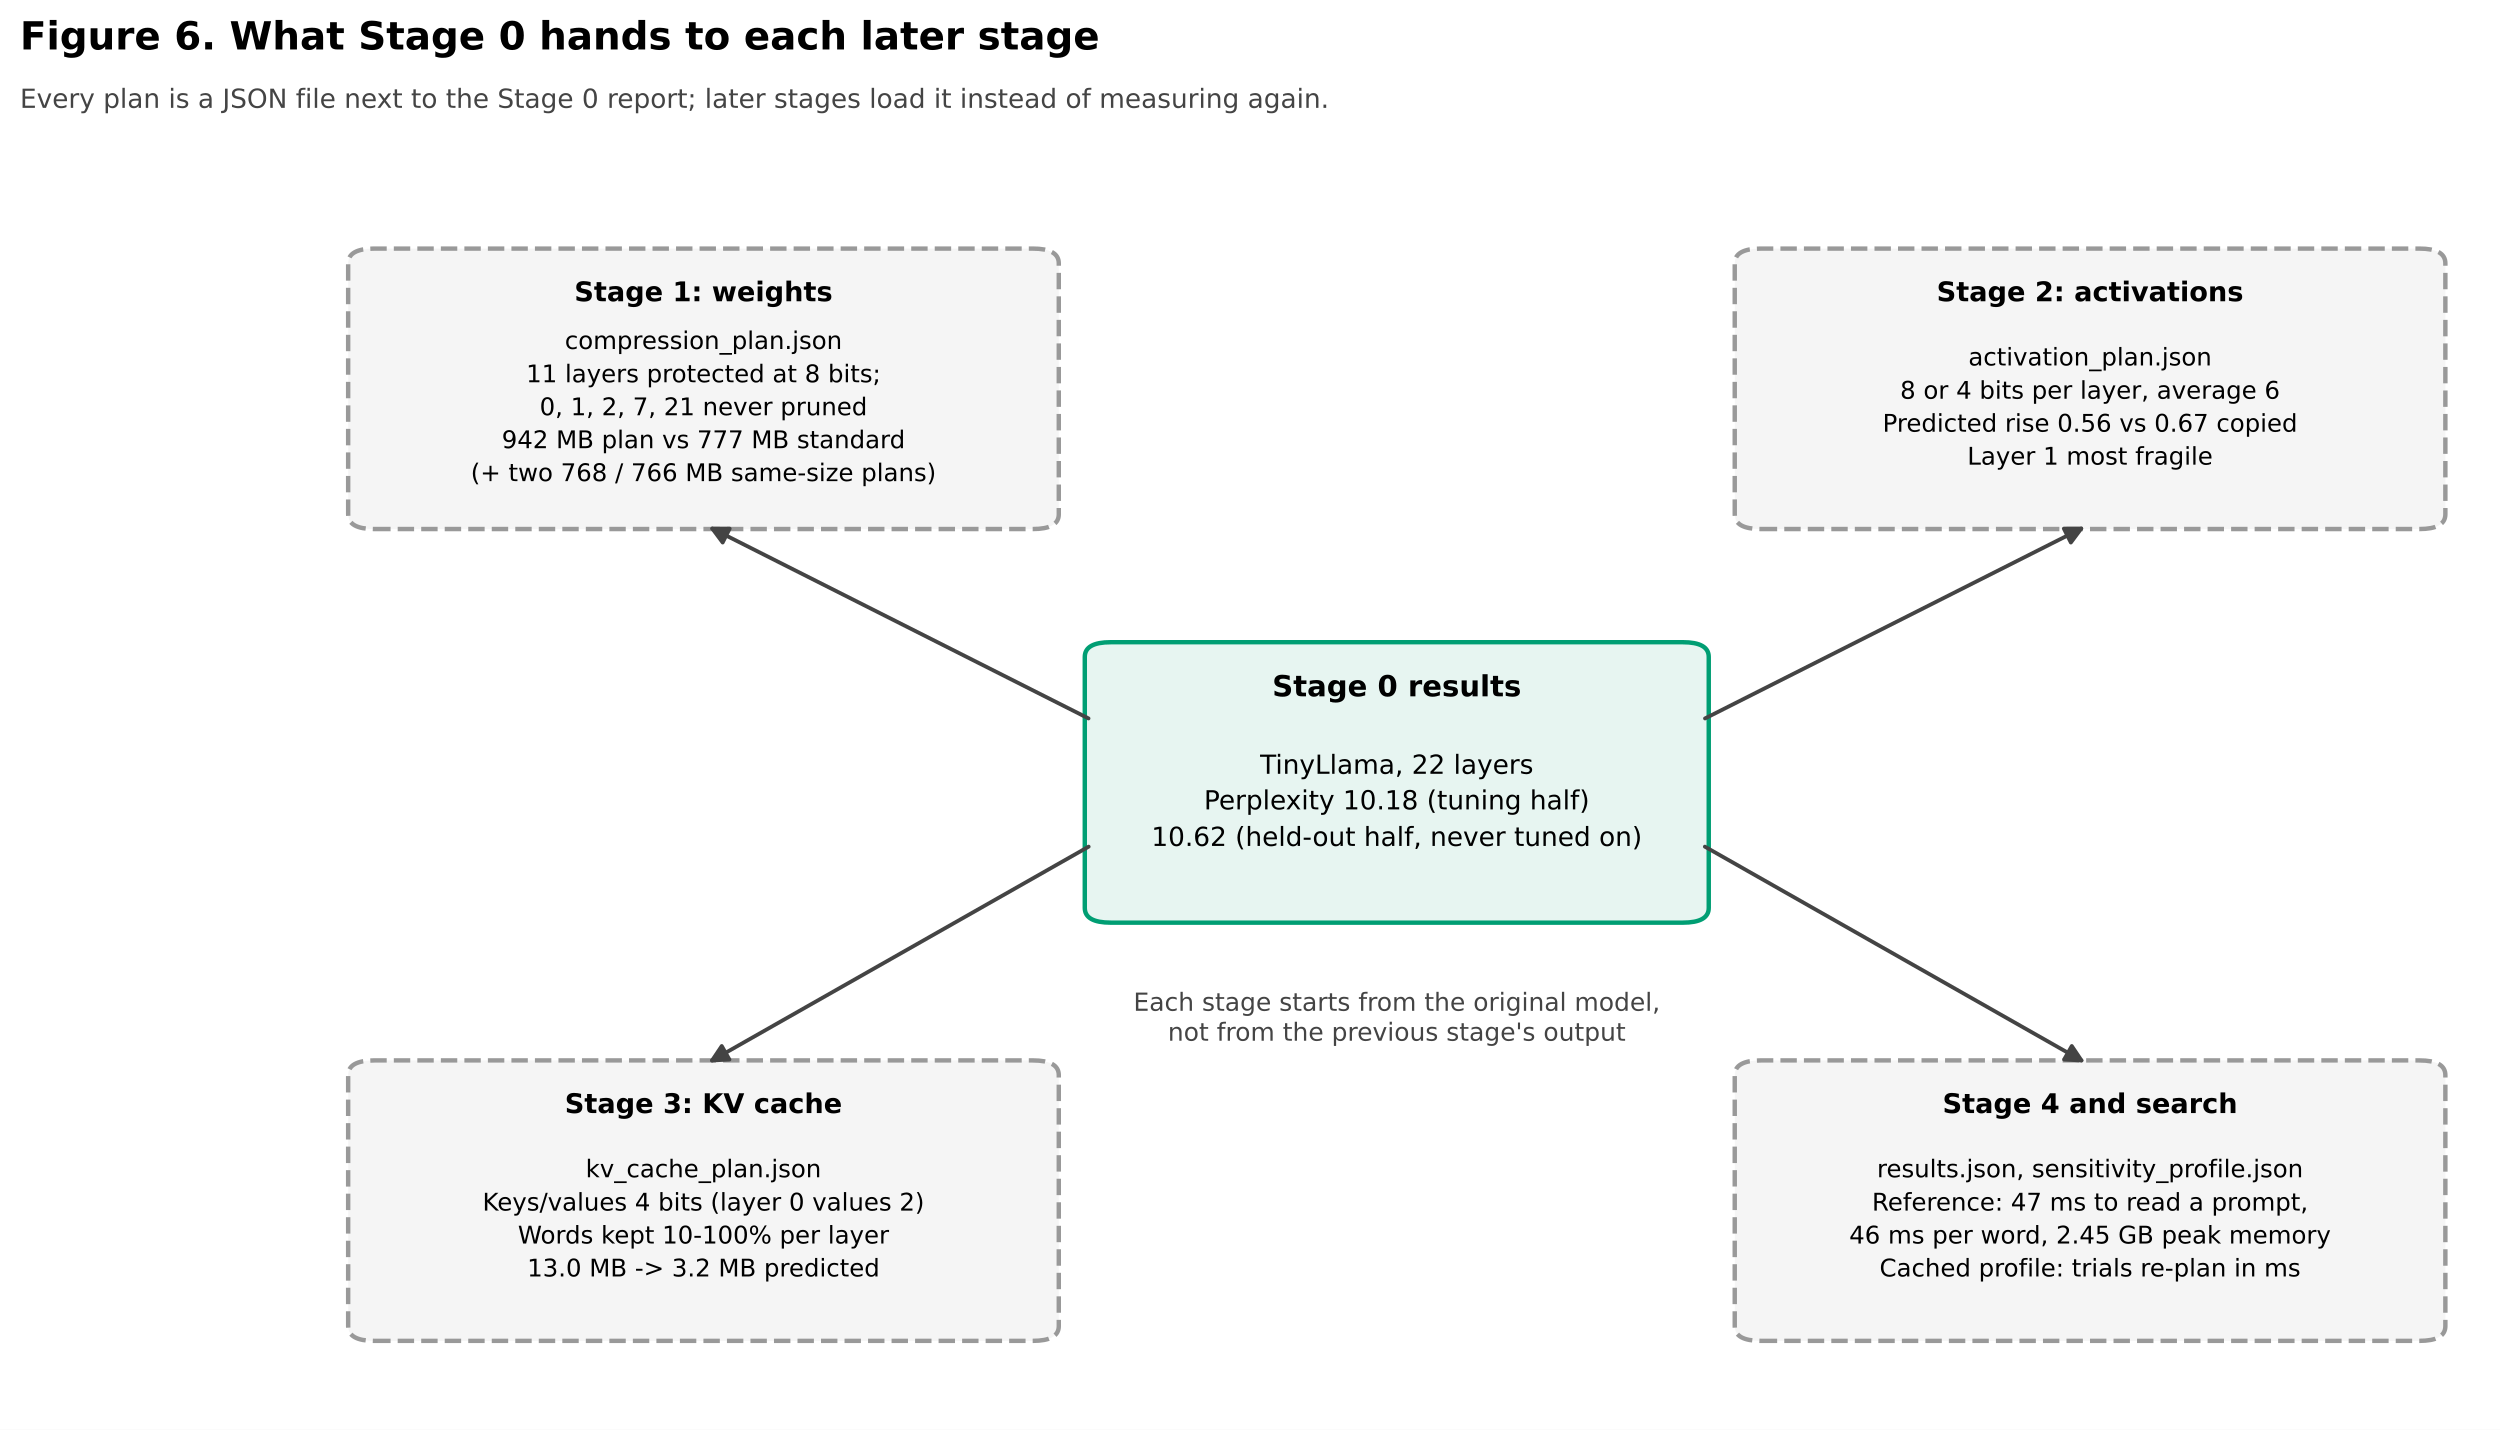
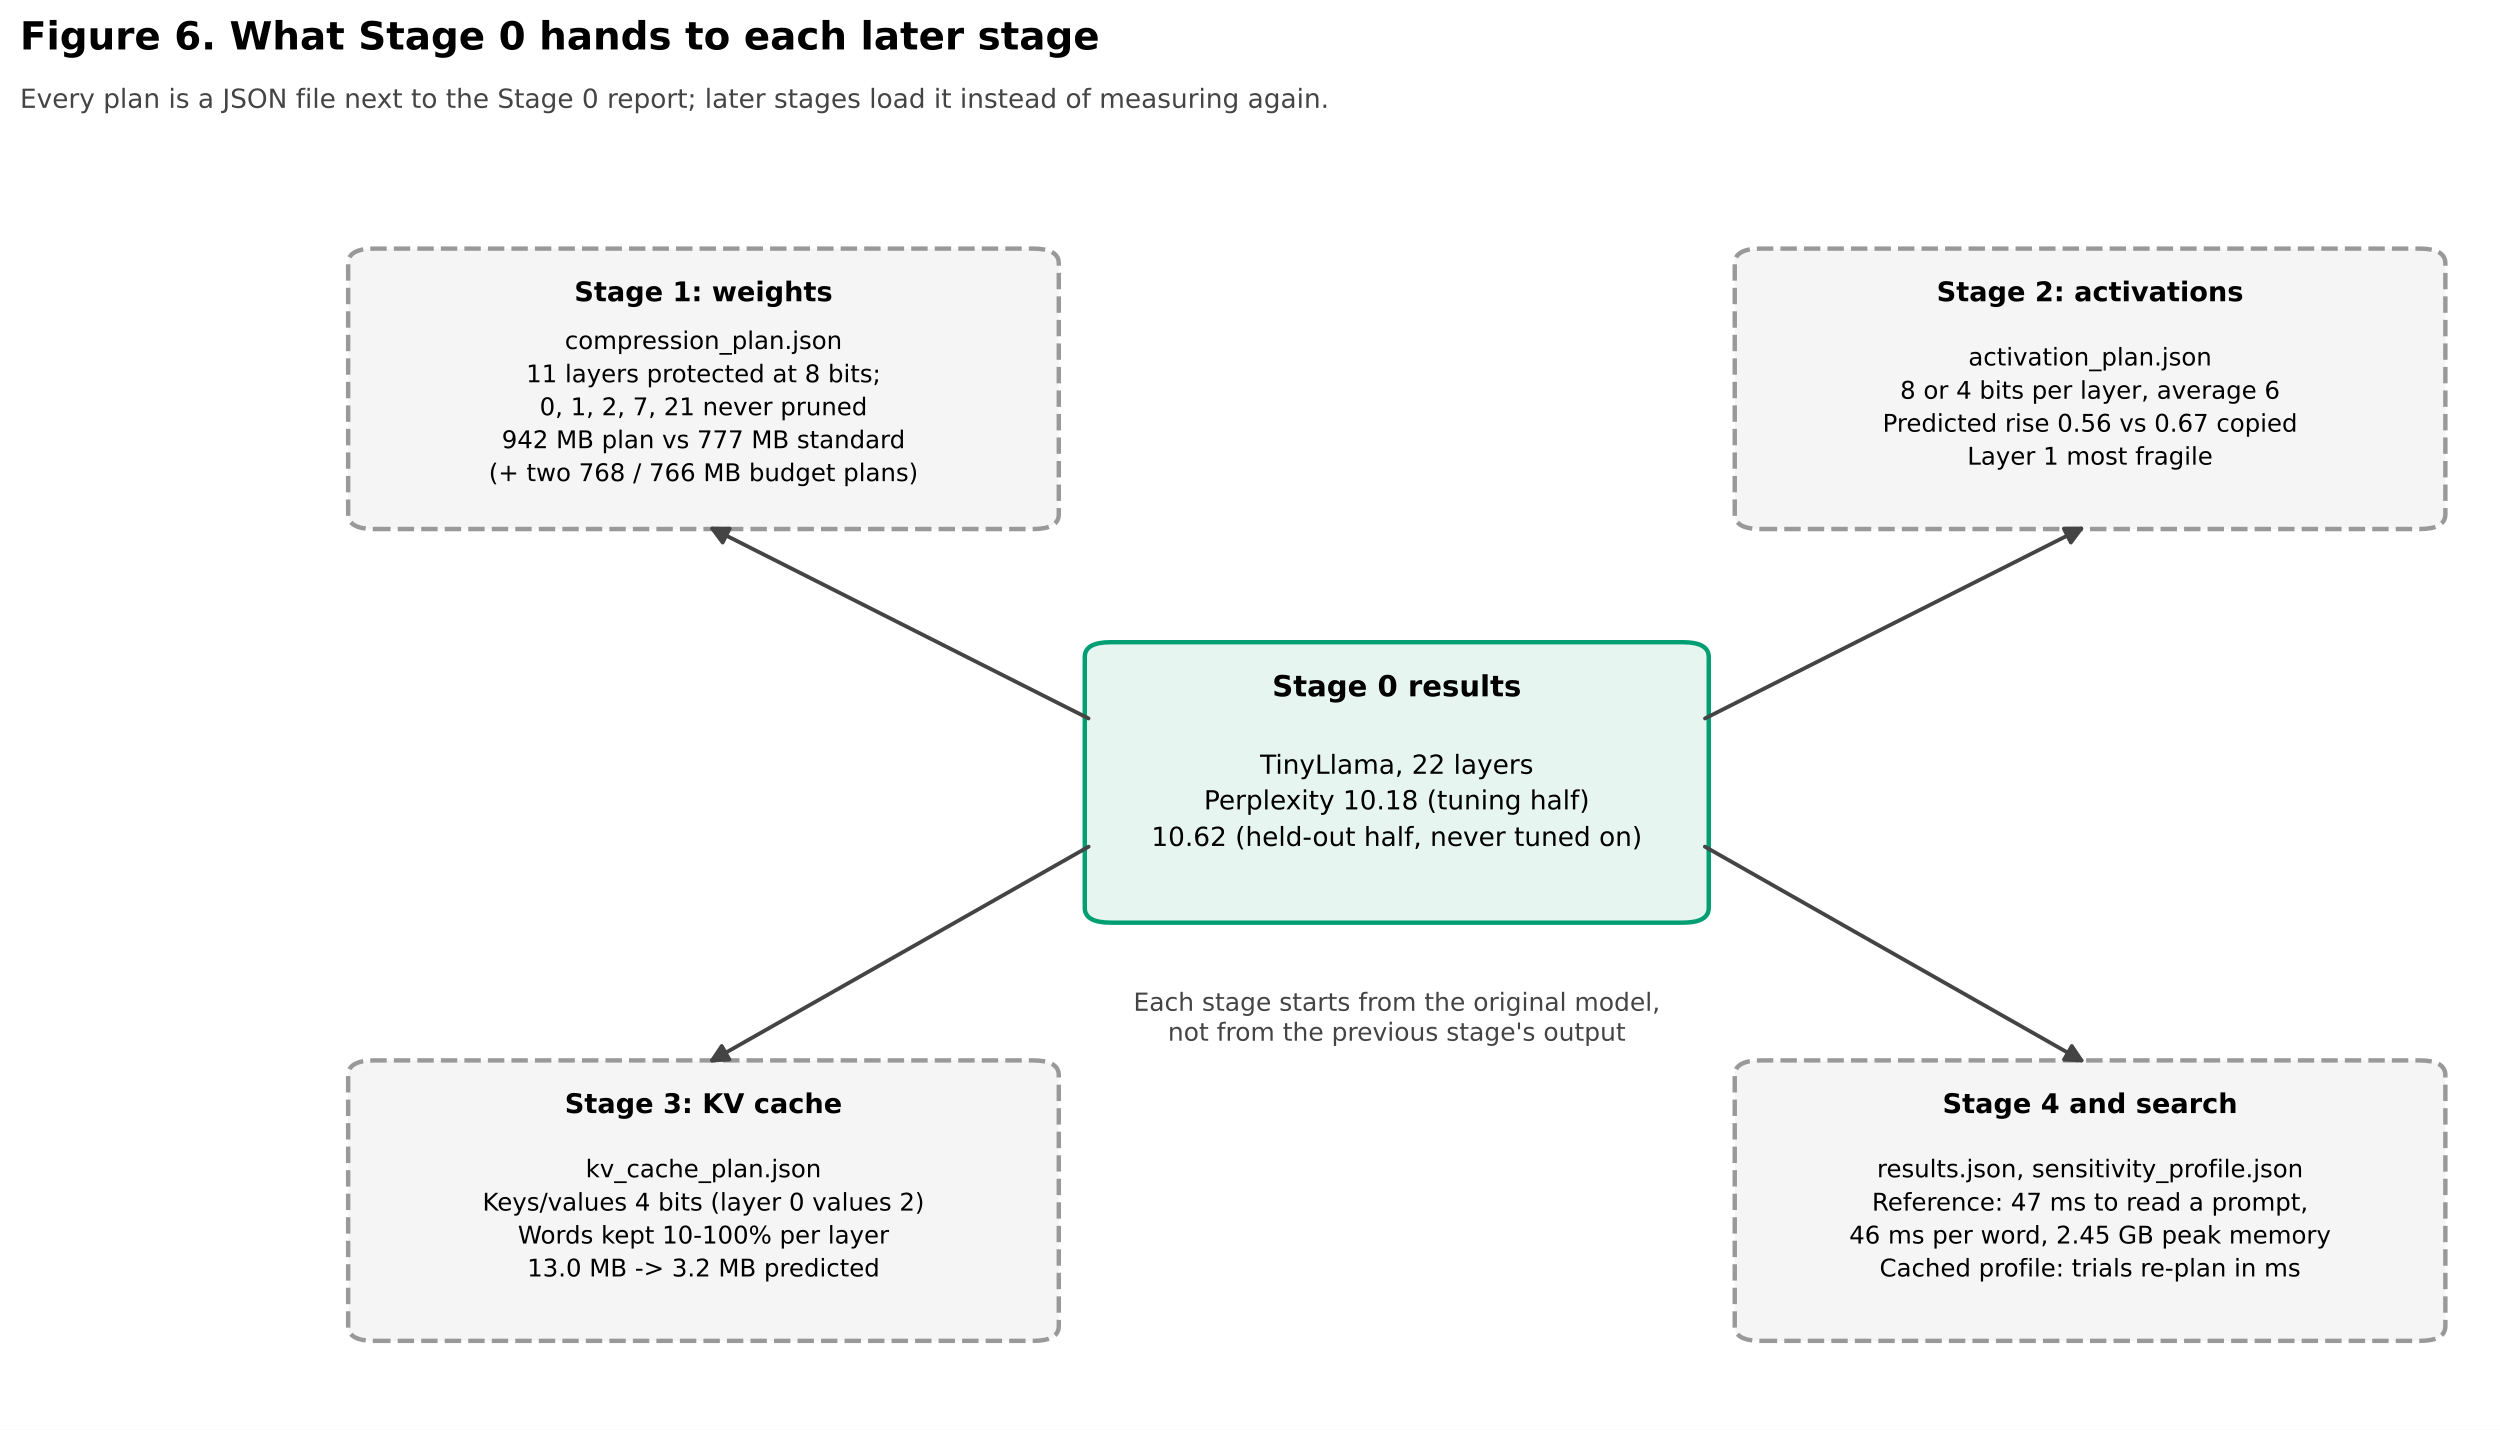
<svg xmlns="http://www.w3.org/2000/svg" width="901.44pt" height="515.52pt" viewBox="0 0 901.44 515.52" version="1.1">
  <defs>
    <style type="text/css">*{stroke-linejoin: round; stroke-linecap: butt}</style>
  </defs>
  <g id="figure_1">
    <g id="patch_1">
      <path d="M 0 515.52  L 901.44 515.52  L 901.44 0  L 0 0  z " style="fill: #ffffff" />
    </g>
    <g id="axes_1">
      <g id="patch_2">
-         <path d="M 400.522 332.686  L 606.758 332.686  Q 616.133 332.686 616.133 327.364  L 616.133 236.886  Q 616.133 231.564 606.758 231.564  L 400.522 231.564  Q 391.147 231.564 391.147 236.886  L 391.147 327.364  Q 391.147 332.686 400.522 332.686  z " clip-path="url(#p72a935caad)" style="fill: #009e73; fill-opacity: 0.094; stroke: #009e73; stroke-width: 1.6; stroke-linejoin: miter" />
+         <path d="M 400.522 332.686  L 606.758 332.686  Q 616.133 332.686 616.133 327.364  L 616.133 236.886  Q 616.133 231.564 606.758 231.564  L 400.522 231.564  Q 391.147 231.564 391.147 236.886  L 391.147 327.364  Q 391.147 332.686 400.522 332.686  z " clip-path="url(#pf4cb9564df)" style="fill: #009e73; fill-opacity: 0.094; stroke: #009e73; stroke-width: 1.6; stroke-linejoin: miter" />
      </g>
      <g id="patch_3">
-         <path d="M 134.914 190.76  L 372.398 190.76  Q 381.773 190.76 381.773 185.437  L 381.773 94.959  Q 381.773 89.637 372.398 89.637  L 134.914 89.637  Q 125.539 89.637 125.539 94.959  L 125.539 185.437  Q 125.539 190.76 134.914 190.76  z " clip-path="url(#p72a935caad)" style="fill: #999999; fill-opacity: 0.094; stroke-dasharray: 5.92,2.56; stroke-dashoffset: 0; stroke: #999999; stroke-width: 1.6; stroke-linejoin: miter" />
+         <path d="M 134.914 190.76  L 372.398 190.76  Q 381.773 190.76 381.773 185.437  L 381.773 94.959  Q 381.773 89.637 372.398 89.637  L 134.914 89.637  Q 125.539 89.637 125.539 94.959  L 125.539 185.437  Q 125.539 190.76 134.914 190.76  z " clip-path="url(#pf4cb9564df)" style="fill: #999999; fill-opacity: 0.094; stroke-dasharray: 5.92,2.56; stroke-dashoffset: 0; stroke: #999999; stroke-width: 1.6; stroke-linejoin: miter" />
      </g>
      <g id="patch_4">
-         <path d="M 392.483 259.046  Q 323.961 224.466 256.837 190.591  " clip-path="url(#p72a935caad)" style="fill: none; stroke: #444444; stroke-width: 1.4; stroke-linecap: round" />
-         <path d="M 260.575 195.614  L 256.837 190.591  L 263.098 190.614  z " clip-path="url(#p72a935caad)" style="fill: #444444; stroke: #444444; stroke-width: 1.4; stroke-linecap: round" />
+         <path d="M 392.483 259.046  Q 323.961 224.466 256.837 190.591  " clip-path="url(#pf4cb9564df)" style="fill: none; stroke: #444444; stroke-width: 1.4; stroke-linecap: round" />
+         <path d="M 260.575 195.614  L 256.837 190.591  L 263.098 190.614  z " clip-path="url(#pf4cb9564df)" style="fill: #444444; stroke: #444444; stroke-width: 1.4; stroke-linecap: round" />
      </g>
      <g id="patch_5">
-         <path d="M 634.882 190.76  L 872.366 190.76  Q 881.741 190.76 881.741 185.437  L 881.741 94.959  Q 881.741 89.637 872.366 89.637  L 634.882 89.637  Q 625.507 89.637 625.507 94.959  L 625.507 185.437  Q 625.507 190.76 634.882 190.76  z " clip-path="url(#p72a935caad)" style="fill: #999999; fill-opacity: 0.094; stroke-dasharray: 5.92,2.56; stroke-dashoffset: 0; stroke: #999999; stroke-width: 1.6; stroke-linejoin: miter" />
+         <path d="M 634.882 190.76  L 872.366 190.76  Q 881.741 190.76 881.741 185.437  L 881.741 94.959  Q 881.741 89.637 872.366 89.637  L 634.882 89.637  Q 625.507 89.637 625.507 94.959  L 625.507 185.437  Q 625.507 190.76 634.882 190.76  z " clip-path="url(#pf4cb9564df)" style="fill: #999999; fill-opacity: 0.094; stroke-dasharray: 5.92,2.56; stroke-dashoffset: 0; stroke: #999999; stroke-width: 1.6; stroke-linejoin: miter" />
      </g>
      <g id="patch_6">
-         <path d="M 614.797 259.046  Q 683.319 224.466 750.443 190.591  " clip-path="url(#p72a935caad)" style="fill: none; stroke: #444444; stroke-width: 1.4; stroke-linecap: round" />
-         <path d="M 744.182 190.614  L 750.443 190.591  L 746.705 195.614  z " clip-path="url(#p72a935caad)" style="fill: #444444; stroke: #444444; stroke-width: 1.4; stroke-linecap: round" />
+         <path d="M 614.797 259.046  Q 683.319 224.466 750.443 190.591  " clip-path="url(#pf4cb9564df)" style="fill: none; stroke: #444444; stroke-width: 1.4; stroke-linecap: round" />
+         <path d="M 744.182 190.614  L 750.443 190.591  L 746.705 195.614  z " clip-path="url(#pf4cb9564df)" style="fill: #444444; stroke: #444444; stroke-width: 1.4; stroke-linecap: round" />
      </g>
      <g id="patch_7">
-         <path d="M 134.914 483.483  L 372.398 483.483  Q 381.773 483.483 381.773 478.161  L 381.773 387.683  Q 381.773 382.36 372.398 382.36  L 134.914 382.36  Q 125.539 382.36 125.539 387.683  L 125.539 478.161  Q 125.539 483.483 134.914 483.483  z " clip-path="url(#p72a935caad)" style="fill: #999999; fill-opacity: 0.094; stroke-dasharray: 5.92,2.56; stroke-dashoffset: 0; stroke: #999999; stroke-width: 1.6; stroke-linejoin: miter" />
+         <path d="M 134.914 483.483  L 372.398 483.483  Q 381.773 483.483 381.773 478.161  L 381.773 387.683  Q 381.773 382.36 372.398 382.36  L 134.914 382.36  Q 125.539 382.36 125.539 387.683  L 125.539 478.161  Q 125.539 483.483 134.914 483.483  z " clip-path="url(#pf4cb9564df)" style="fill: #999999; fill-opacity: 0.094; stroke-dasharray: 5.92,2.56; stroke-dashoffset: 0; stroke: #999999; stroke-width: 1.6; stroke-linejoin: miter" />
      </g>
      <g id="patch_8">
-         <path d="M 392.534 305.288  Q 323.966 344.216 256.759 382.373  " clip-path="url(#p72a935caad)" style="fill: none; stroke: #444444; stroke-width: 1.4; stroke-linecap: round" />
-         <path d="M 263.011 382.043  L 256.759 382.373  L 260.247 377.173  z " clip-path="url(#p72a935caad)" style="fill: #444444; stroke: #444444; stroke-width: 1.4; stroke-linecap: round" />
+         <path d="M 392.534 305.288  Q 323.966 344.216 256.759 382.373  " clip-path="url(#pf4cb9564df)" style="fill: none; stroke: #444444; stroke-width: 1.4; stroke-linecap: round" />
+         <path d="M 263.011 382.043  L 256.759 382.373  L 260.247 377.173  z " clip-path="url(#pf4cb9564df)" style="fill: #444444; stroke: #444444; stroke-width: 1.4; stroke-linecap: round" />
      </g>
      <g id="patch_9">
-         <path d="M 634.882 483.483  L 872.366 483.483  Q 881.741 483.483 881.741 478.161  L 881.741 387.683  Q 881.741 382.36 872.366 382.36  L 634.882 382.36  Q 625.507 382.36 625.507 387.683  L 625.507 478.161  Q 625.507 483.483 634.882 483.483  z " clip-path="url(#p72a935caad)" style="fill: #999999; fill-opacity: 0.094; stroke-dasharray: 5.92,2.56; stroke-dashoffset: 0; stroke: #999999; stroke-width: 1.6; stroke-linejoin: miter" />
+         <path d="M 634.882 483.483  L 872.366 483.483  Q 881.741 483.483 881.741 478.161  L 881.741 387.683  Q 881.741 382.36 872.366 382.36  L 634.882 382.36  Q 625.507 382.36 625.507 387.683  L 625.507 478.161  Q 625.507 483.483 634.882 483.483  z " clip-path="url(#pf4cb9564df)" style="fill: #999999; fill-opacity: 0.094; stroke-dasharray: 5.92,2.56; stroke-dashoffset: 0; stroke: #999999; stroke-width: 1.6; stroke-linejoin: miter" />
      </g>
      <g id="patch_10">
-         <path d="M 614.746 305.288  Q 683.314 344.216 750.521 382.373  " clip-path="url(#p72a935caad)" style="fill: none; stroke: #444444; stroke-width: 1.4; stroke-linecap: round" />
-         <path d="M 747.033 377.173  L 750.521 382.373  L 744.269 382.043  z " clip-path="url(#p72a935caad)" style="fill: #444444; stroke: #444444; stroke-width: 1.4; stroke-linecap: round" />
+         <path d="M 614.746 305.288  Q 683.314 344.216 750.521 382.373  " clip-path="url(#pf4cb9564df)" style="fill: none; stroke: #444444; stroke-width: 1.4; stroke-linecap: round" />
+         <path d="M 747.033 377.173  L 750.521 382.373  L 744.269 382.043  z " clip-path="url(#pf4cb9564df)" style="fill: #444444; stroke: #444444; stroke-width: 1.4; stroke-linecap: round" />
      </g>
      <g id="text_1">
        <text style="font-weight: 700; font-size: 10.5px; font-family: 'DejaVu Sans'; text-anchor: middle" x="503.64" y="251.073" transform="rotate(-0 503.64 251.0734)">Stage 0 results</text>
      </g>
      <g id="text_2">
        <text style="font-size: 9.5px; font-family: 'DejaVu Sans'" transform="translate(454.3639 279.0175)">TinyLlama, 22 layers</text>
        <text style="font-size: 9.5px; font-family: 'DejaVu Sans'" transform="translate(434.1156 291.8425)">Perplexity 10.18 (tuning half)</text>
        <text style="font-size: 9.5px; font-family: 'DejaVu Sans'" transform="translate(415.1579 305.029)">10.62 (held-out half, never tuned on)</text>
      </g>
      <g id="text_3">
        <text style="font-weight: 700; font-size: 9.8px; font-family: 'DejaVu Sans'; text-anchor: middle" x="253.656" y="108.615" transform="rotate(-0 253.656 108.6151)">Stage 1: weights</text>
      </g>
      <g id="text_4">
        <text style="font-size: 8.8px; font-family: 'DejaVu Sans'" transform="translate(203.6644 125.8406)">compression_plan.json</text>
        <text style="font-size: 8.8px; font-family: 'DejaVu Sans'" transform="translate(189.7233 137.843)">11 layers protected at 8 bits;</text>
        <text style="font-size: 8.8px; font-family: 'DejaVu Sans'" transform="translate(194.5791 149.723)">0, 1, 2, 7, 21 never pruned</text>
        <text style="font-size: 8.8px; font-family: 'DejaVu Sans'" transform="translate(180.9247 161.603)">942 MB plan vs 777 MB standard</text>
-         <text style="font-size: 8.8px; font-family: 'DejaVu Sans'" transform="translate(169.7439 173.483)">(+ two 768 / 766 MB same-size plans)</text>
+         <text style="font-size: 8.8px; font-family: 'DejaVu Sans'" transform="translate(176.2435 173.483)">(+ two 768 / 766 MB budget plans)</text>
      </g>
      <g id="text_5">
        <text style="font-weight: 700; font-size: 9.8px; font-family: 'DejaVu Sans'; text-anchor: middle" x="753.624" y="108.615" transform="rotate(-0 753.624 108.6151)">Stage 2: activations</text>
      </g>
      <g id="text_6">
        <text style="font-size: 8.8px; font-family: 'DejaVu Sans'" transform="translate(709.7381 131.7806)">activation_plan.json</text>
        <text style="font-size: 8.8px; font-family: 'DejaVu Sans'" transform="translate(685.1421 143.783)">8 or 4 bits per layer, average 6</text>
        <text style="font-size: 8.8px; font-family: 'DejaVu Sans'" transform="translate(678.8274 155.663)">Predicted rise 0.56 vs 0.67 copied</text>
        <text style="font-size: 8.8px; font-family: 'DejaVu Sans'" transform="translate(709.3662 167.543)">Layer 1 most fragile</text>
      </g>
      <g id="text_7">
        <text style="font-weight: 700; font-size: 9.8px; font-family: 'DejaVu Sans'; text-anchor: middle" x="253.656" y="401.338" transform="rotate(-0 253.656 401.3383)">Stage 3: KV cache</text>
      </g>
      <g id="text_8">
        <text style="font-size: 8.8px; font-family: 'DejaVu Sans'" transform="translate(211.1788 424.5038)">kv_cache_plan.json</text>
        <text style="font-size: 8.8px; font-family: 'DejaVu Sans'" transform="translate(173.9878 436.5062)">Keys/values 4 bits (layer 0 values 2)</text>
        <text style="font-size: 8.8px; font-family: 'DejaVu Sans'" transform="translate(186.7293 448.3862)">Words kept 10-100% per layer</text>
        <text style="font-size: 8.8px; font-family: 'DejaVu Sans'" transform="translate(190.0918 460.2662)">13.0 MB -&gt; 3.2 MB predicted</text>
      </g>
      <g id="text_9">
        <text style="font-weight: 700; font-size: 9.8px; font-family: 'DejaVu Sans'; text-anchor: middle" x="753.624" y="401.338" transform="rotate(-0 753.624 401.3383)">Stage 4 and search</text>
      </g>
      <g id="text_10">
        <text style="font-size: 8.8px; font-family: 'DejaVu Sans'" transform="translate(676.7966 424.5038)">results.json, sensitivity_profile.json</text>
        <text style="font-size: 8.8px; font-family: 'DejaVu Sans'" transform="translate(674.9939 436.5062)">Reference: 47 ms to read a prompt,</text>
        <text style="font-size: 8.8px; font-family: 'DejaVu Sans'" transform="translate(666.7804 448.3862)">46 ms per word, 2.45 GB peak memory</text>
        <text style="font-size: 8.8px; font-family: 'DejaVu Sans'" transform="translate(677.7109 460.2662)">Cached profile: trials re-plan in ms</text>
      </g>
      <g id="text_11">
        <text style="font-size: 9px; font-family: 'DejaVu Sans'; fill: #444444" transform="translate(408.6963 364.4615)">Each stage starts from the original model,</text>
        <text style="font-size: 9px; font-family: 'DejaVu Sans'; fill: #444444" transform="translate(421.1086 375.264)">not from the previous stage's output</text>
      </g>
    </g>
    <g id="text_12">
      <text style="font-weight: 700; font-size: 14px; font-family: 'DejaVu Sans'; text-anchor: start" x="7.2" y="17.838" transform="rotate(-0 7.2 17.83781)">Figure 6. What Stage 0 hands to each later stage</text>
    </g>
    <g id="text_13">
      <text style="font-size: 9.5px; font-family: 'DejaVu Sans'; text-anchor: start; fill: #444444" x="7.2" y="38.88" transform="rotate(-0 7.2 38.88)">Every plan is a JSON file next to the Stage 0 report; later stages load it instead of measuring again.</text>
    </g>
  </g>
  <defs>
-     <clipPath id="p72a935caad">
+     <clipPath id="pf4cb9564df">
      <rect x="113.04" y="64.8" width="781.2" height="443.52" />
    </clipPath>
  </defs>
</svg>
